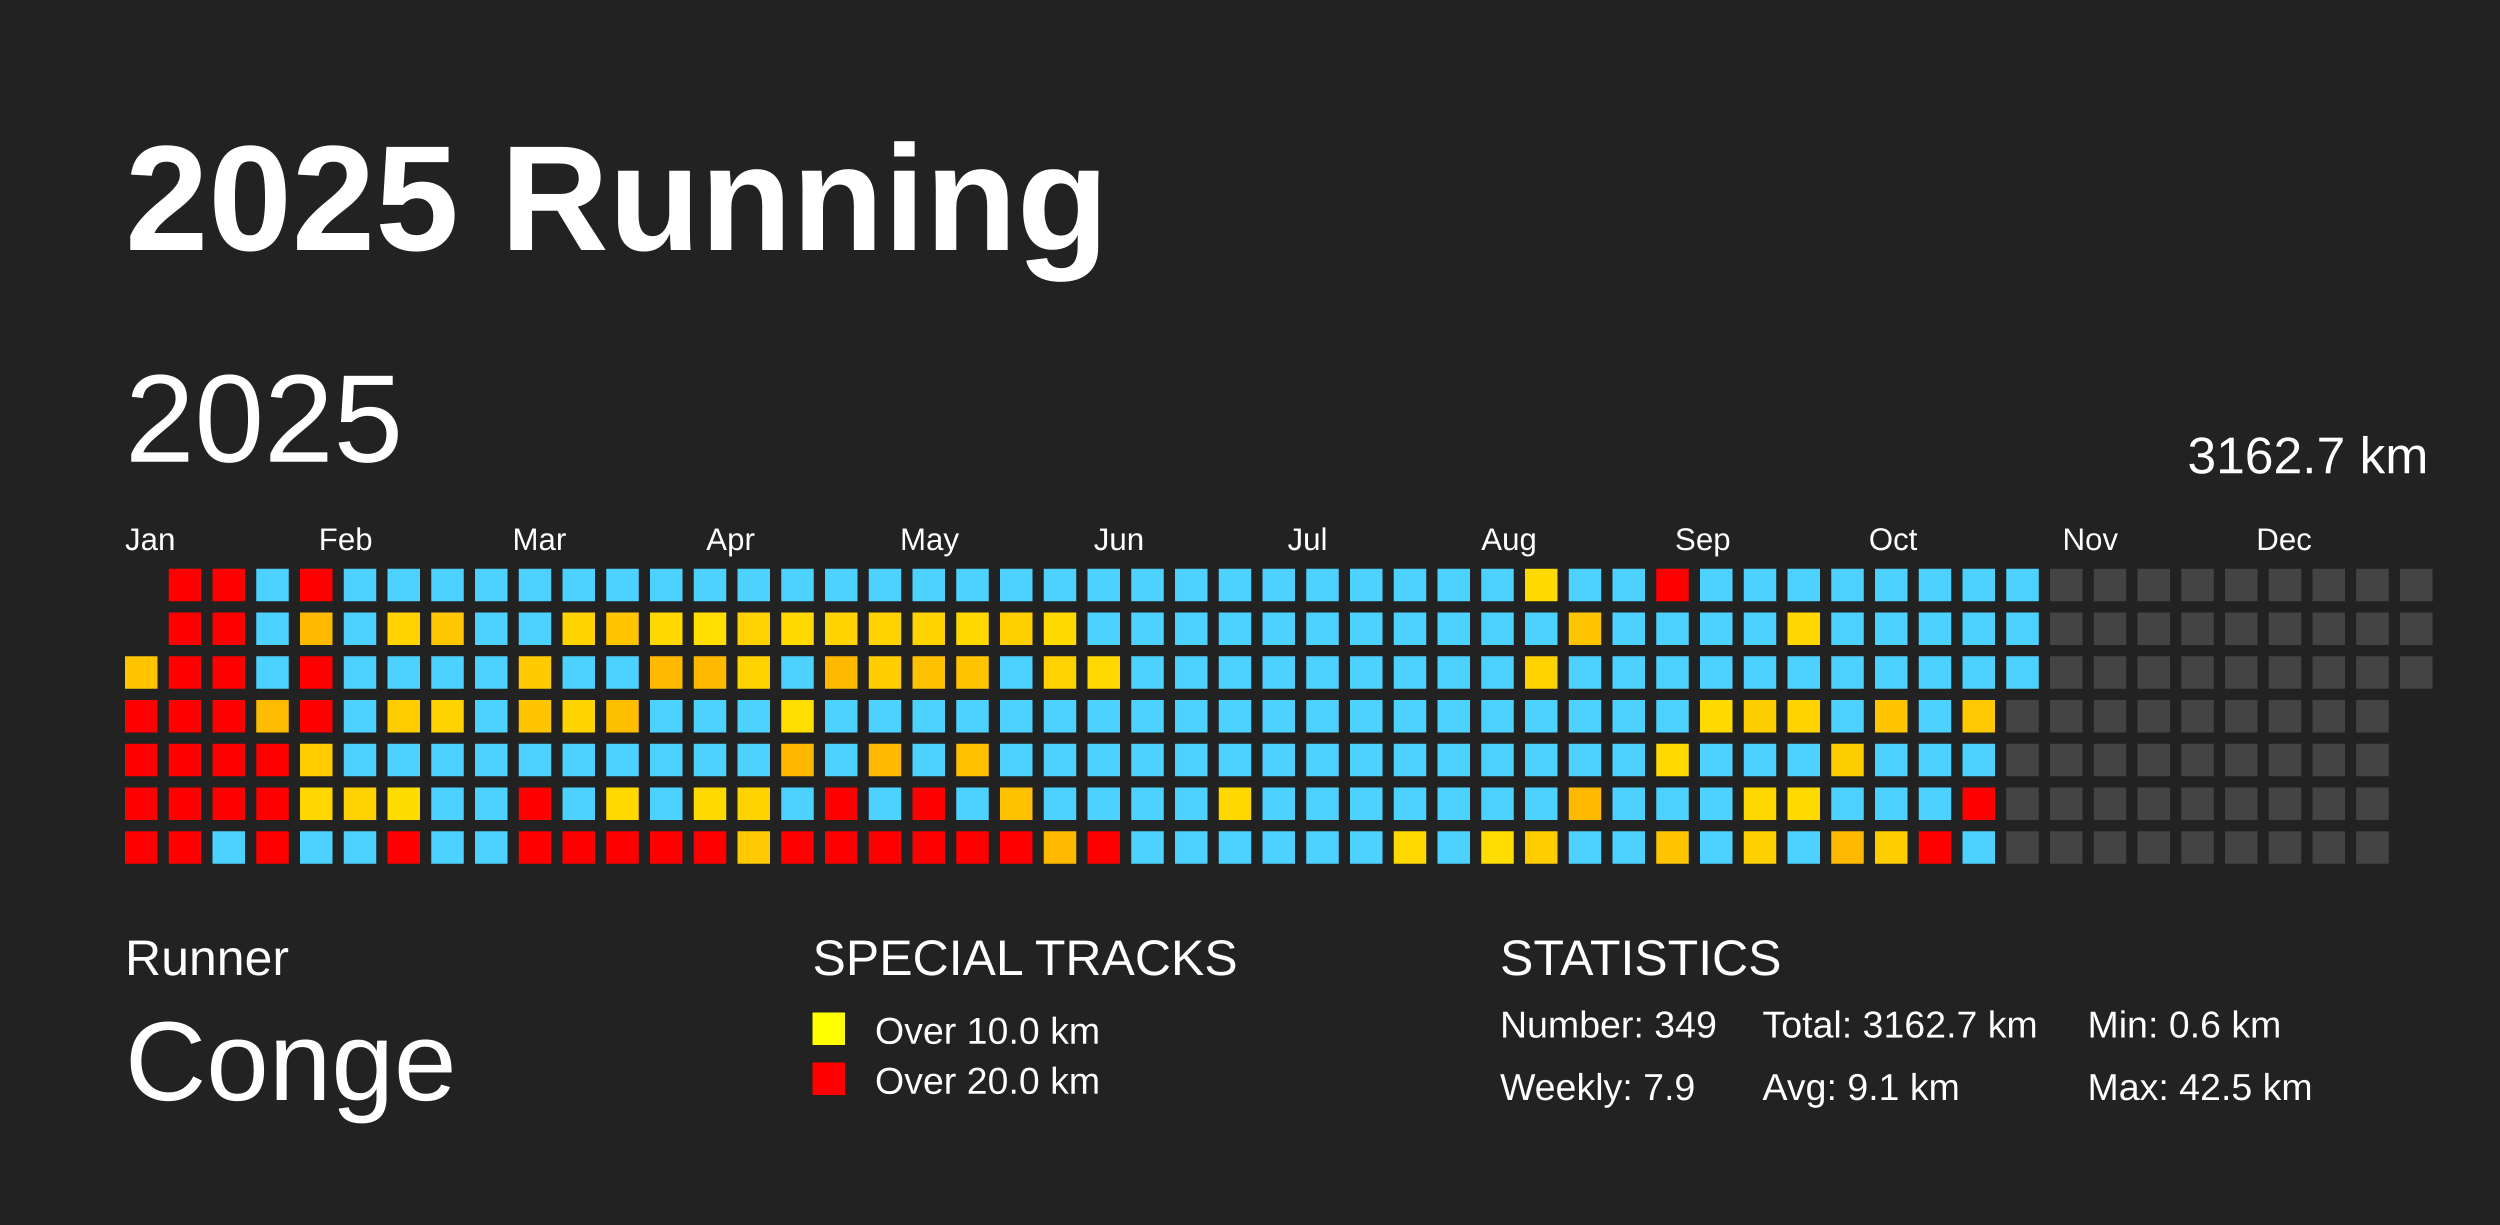
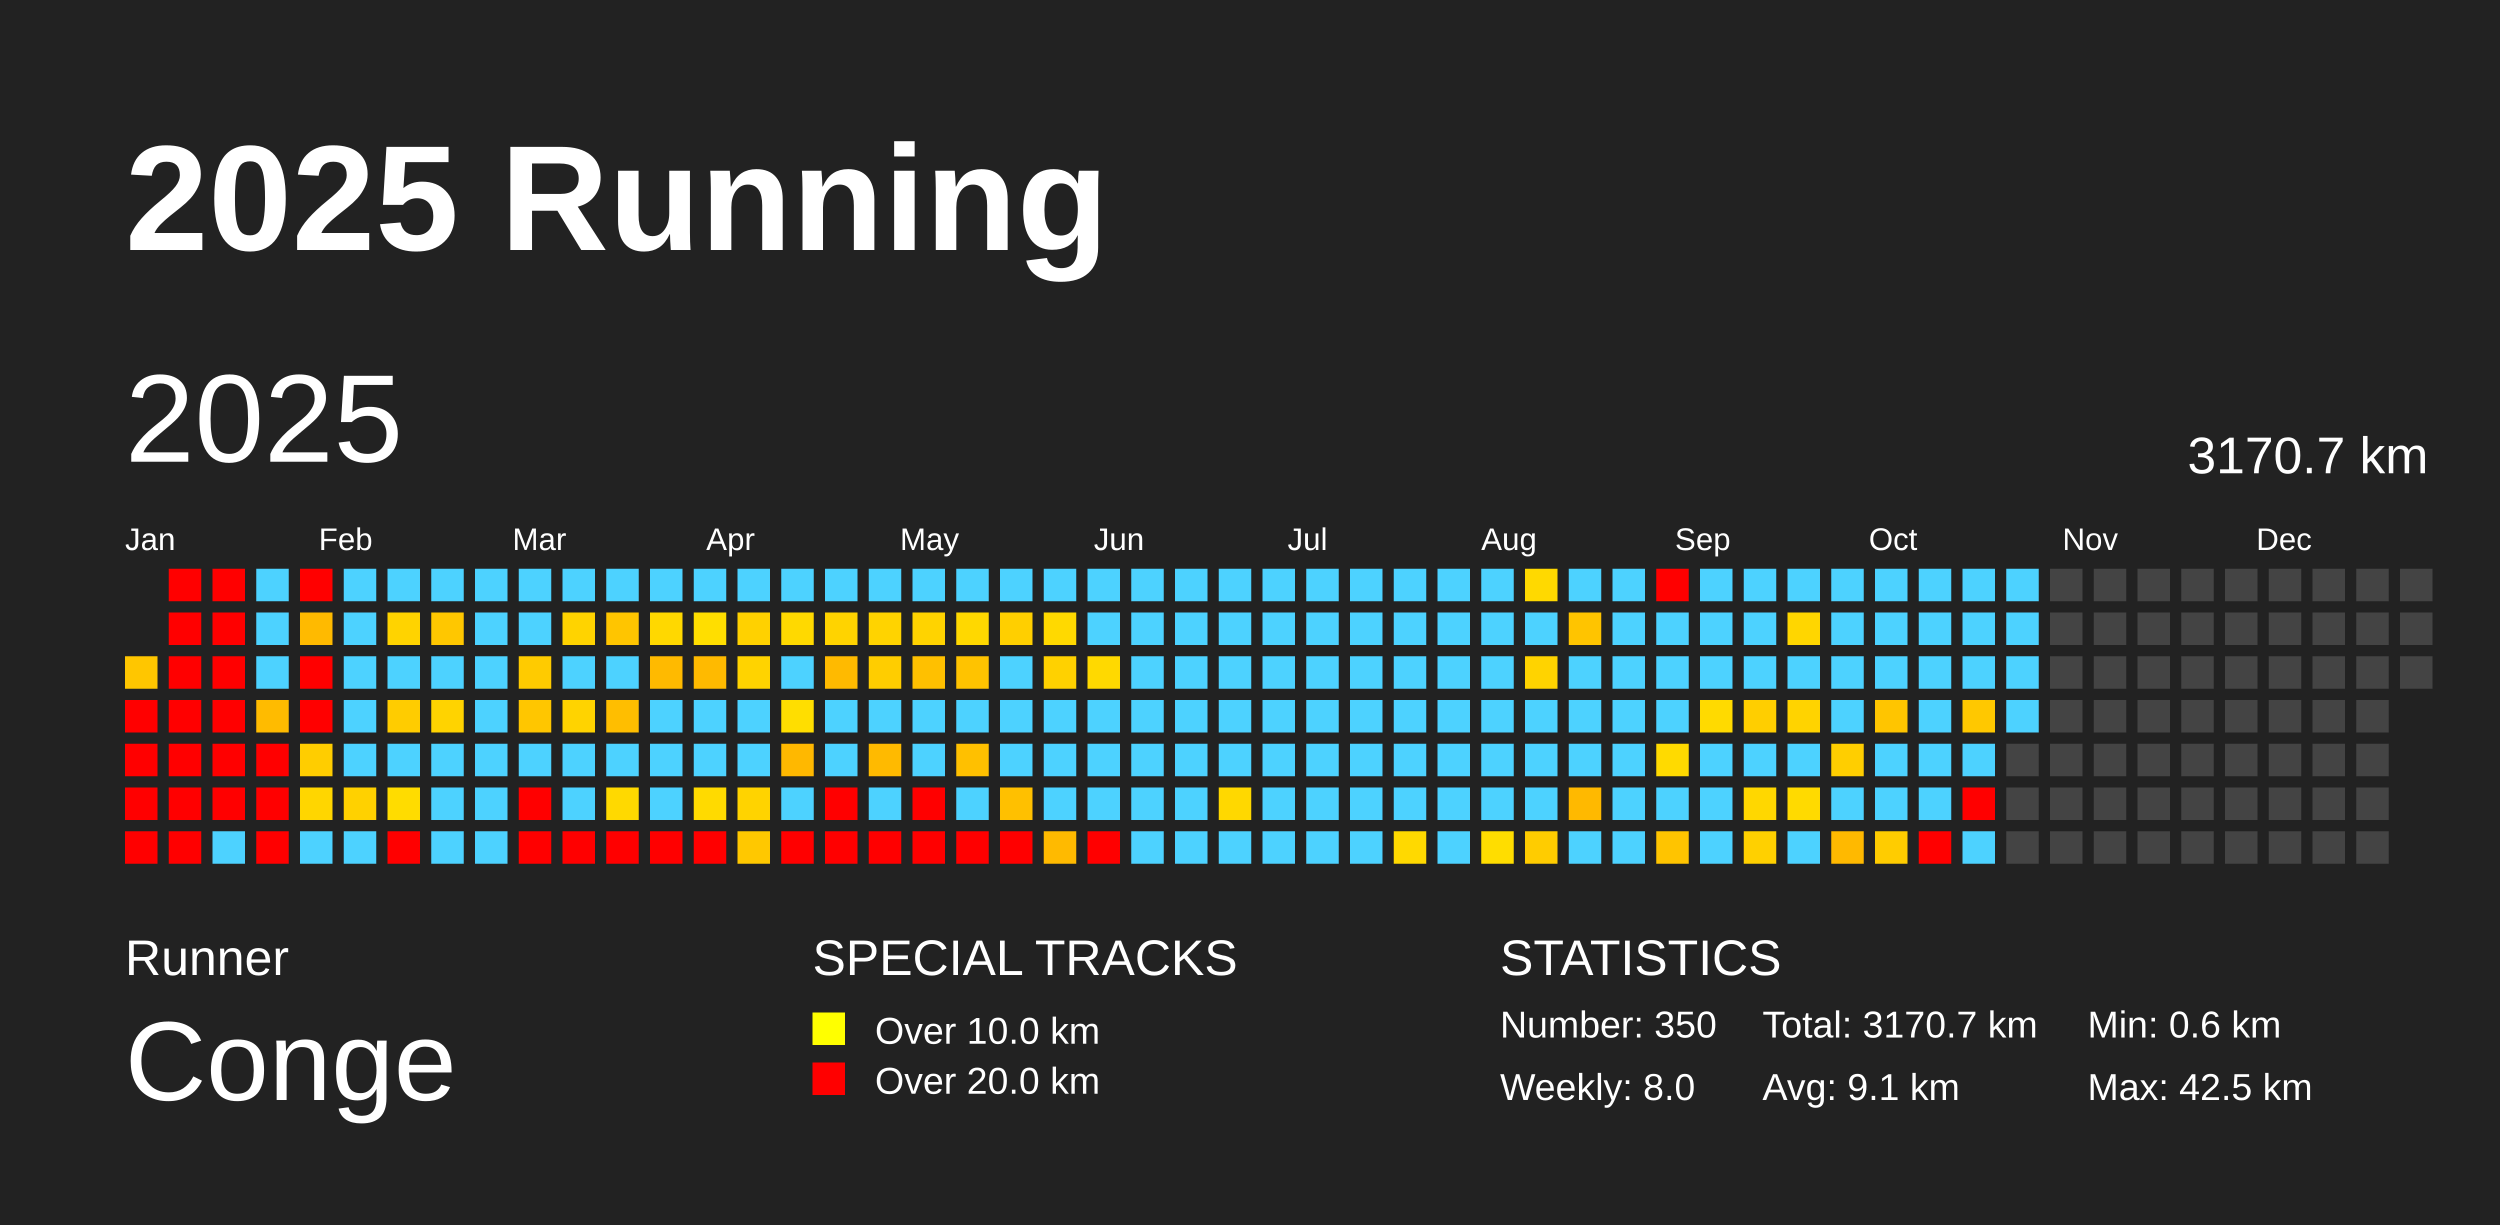
<svg xmlns="http://www.w3.org/2000/svg" baseProfile="full" height="98mm" version="1.1" viewBox="0,0,200,98" width="200mm">
  <defs />
  <rect fill="#222222" height="98" width="200" x="0" y="0" />
  <text fill="#FFFFFF" style="font-size:12px; font-family:Arial; font-weight:bold;" x="10" y="20">2025 Running</text>
  <text fill="#FFFFFF" style="font-size:4px; font-family:Arial" x="10" y="78">Runner</text>
  <text fill="#FFFFFF" style="font-size:9px; font-family:Arial" x="10" y="88">Conge</text>
  <text fill="#FFFFFF" style="font-size:4px; font-family:Arial" x="65" y="78">SPECIAL TRACKS</text>
  <rect fill="yellow" height="2.6" width="2.6" x="65" y="81" />
  <text fill="#FFFFFF" style="font-size:3px; font-family:Arial" x="70" y="83.5">Over 10.0 km</text>
  <rect fill="red" height="2.6" width="2.6" x="65" y="85" />
  <text fill="#FFFFFF" style="font-size:3px; font-family:Arial" x="70" y="87.5">Over 20.0 km</text>
  <text fill="#FFFFFF" style="font-size:4px; font-family:Arial" x="120" y="78">STATISTICS</text>
-   <text fill="#FFFFFF" style="font-size:3px; font-family:Arial" x="120" y="83">Number: 349</text>
-   <text fill="#FFFFFF" style="font-size:3px; font-family:Arial" x="120" y="88">Weekly: 7.9</text>
-   <text fill="#FFFFFF" style="font-size:3px; font-family:Arial" x="141" y="83">Total: 3162.7 km</text>
+   <text fill="#FFFFFF" style="font-size:3px; font-family:Arial" x="120" y="83">Number: 350</text>
+   <text fill="#FFFFFF" style="font-size:3px; font-family:Arial" x="120" y="88">Weekly: 8.0</text>
+   <text fill="#FFFFFF" style="font-size:3px; font-family:Arial" x="141" y="83">Total: 3170.7 km</text>
  <text fill="#FFFFFF" style="font-size:3px; font-family:Arial" x="141" y="88">Avg: 9.1 km</text>
  <text fill="#FFFFFF" style="font-size:3px; font-family:Arial" x="167" y="83">Min: 0.6 km</text>
  <text fill="#FFFFFF" style="font-size:3px; font-family:Arial" x="167" y="88">Max: 42.5 km</text>
  <text dominant-baseline="hanging" fill="#FFFFFF" style="font-size:10.0px; font-family:Arial;" x="10" y="30">2025</text>
-   <text dominant-baseline="hanging" fill="#FFFFFF" style="font-size:4.125px; font-family:Arial;" x="175" y="35">3162.7 km</text>
+   <text dominant-baseline="hanging" fill="#FFFFFF" style="font-size:4.125px; font-family:Arial;" x="175" y="35">3170.7 km</text>
  <text fill="#FFFFFF" style="font-size:2.5px; font-family:Arial" x="10.0" y="44">Jan</text>
  <text fill="#FFFFFF" style="font-size:2.5px; font-family:Arial" x="25.5" y="44">Feb</text>
  <text fill="#FFFFFF" style="font-size:2.5px; font-family:Arial" x="41.0" y="44">Mar</text>
  <text fill="#FFFFFF" style="font-size:2.5px; font-family:Arial" x="56.5" y="44">Apr</text>
  <text fill="#FFFFFF" style="font-size:2.5px; font-family:Arial" x="72.0" y="44">May</text>
  <text fill="#FFFFFF" style="font-size:2.5px; font-family:Arial" x="87.5" y="44">Jun</text>
  <text fill="#FFFFFF" style="font-size:2.5px; font-family:Arial" x="103.0" y="44">Jul</text>
  <text fill="#FFFFFF" style="font-size:2.5px; font-family:Arial" x="118.5" y="44">Aug</text>
  <text fill="#FFFFFF" style="font-size:2.5px; font-family:Arial" x="134.0" y="44">Sep</text>
  <text fill="#FFFFFF" style="font-size:2.5px; font-family:Arial" x="149.5" y="44">Oct</text>
  <text fill="#FFFFFF" style="font-size:2.5px; font-family:Arial" x="165.0" y="44">Nov</text>
  <text fill="#FFFFFF" style="font-size:2.5px; font-family:Arial" x="180.5" y="44">Dec</text>
  <rect fill="#ffc600" height="2.6" width="2.6" x="10.0" y="52.5" />
  <rect fill="red" height="2.6" width="2.6" x="10.0" y="56.0" />
  <rect fill="red" height="2.6" width="2.6" x="10.0" y="59.5" />
  <rect fill="red" height="2.6" width="2.6" x="10.0" y="63.0" />
  <rect fill="red" height="2.6" width="2.6" x="10.0" y="66.5" />
  <rect fill="red" height="2.6" width="2.6" x="13.5" y="45.5" />
  <rect fill="red" height="2.6" width="2.6" x="13.5" y="49.0" />
  <rect fill="red" height="2.6" width="2.6" x="13.5" y="52.5" />
  <rect fill="red" height="2.6" width="2.6" x="13.5" y="56.0" />
  <rect fill="red" height="2.6" width="2.6" x="13.5" y="59.5" />
  <rect fill="red" height="2.6" width="2.6" x="13.5" y="63.0" />
  <rect fill="red" height="2.6" width="2.6" x="13.5" y="66.5" />
  <rect fill="red" height="2.6" width="2.6" x="17.0" y="45.5" />
  <rect fill="red" height="2.6" width="2.6" x="17.0" y="49.0" />
  <rect fill="red" height="2.6" width="2.6" x="17.0" y="52.5" />
  <rect fill="red" height="2.6" width="2.6" x="17.0" y="56.0" />
  <rect fill="red" height="2.6" width="2.6" x="17.0" y="59.5" />
  <rect fill="red" height="2.6" width="2.6" x="17.0" y="63.0" />
  <rect fill="#4dd2ff" height="2.6" width="2.6" x="17.0" y="66.5" />
  <rect fill="#4dd2ff" height="2.6" width="2.6" x="20.5" y="45.5" />
  <rect fill="#4dd2ff" height="2.6" width="2.6" x="20.5" y="49.0" />
  <rect fill="#4dd2ff" height="2.6" width="2.6" x="20.5" y="52.5" />
  <rect fill="#ffbb00" height="2.6" width="2.6" x="20.5" y="56.0" />
  <rect fill="red" height="2.6" width="2.6" x="20.5" y="59.5" />
  <rect fill="red" height="2.6" width="2.6" x="20.5" y="63.0" />
  <rect fill="red" height="2.6" width="2.6" x="20.5" y="66.5" />
  <rect fill="red" height="2.6" width="2.6" x="24.0" y="45.5" />
  <rect fill="#ffba00" height="2.6" width="2.6" x="24.0" y="49.0" />
  <rect fill="red" height="2.6" width="2.6" x="24.0" y="52.5" />
  <rect fill="red" height="2.6" width="2.6" x="24.0" y="56.0" />
  <rect fill="#ffcd00" height="2.6" width="2.6" x="24.0" y="59.5" />
  <rect fill="#ffd600" height="2.6" width="2.6" x="24.0" y="63.0" />
  <rect fill="#4dd2ff" height="2.6" width="2.6" x="24.0" y="66.5" />
  <rect fill="#4dd2ff" height="2.6" width="2.6" x="27.5" y="45.5" />
  <rect fill="#4dd2ff" height="2.6" width="2.6" x="27.5" y="49.0" />
  <rect fill="#4dd2ff" height="2.6" width="2.6" x="27.5" y="52.5" />
  <rect fill="#4dd2ff" height="2.6" width="2.6" x="27.5" y="56.0" />
  <rect fill="#4dd2ff" height="2.6" width="2.6" x="27.5" y="59.5" />
  <rect fill="#ffd100" height="2.6" width="2.6" x="27.5" y="63.0" />
  <rect fill="#4dd2ff" height="2.6" width="2.6" x="27.5" y="66.5" />
  <rect fill="#4dd2ff" height="2.6" width="2.6" x="31.0" y="45.5" />
  <rect fill="#ffd300" height="2.6" width="2.6" x="31.0" y="49.0" />
  <rect fill="#4dd2ff" height="2.6" width="2.6" x="31.0" y="52.5" />
  <rect fill="#ffcc00" height="2.6" width="2.6" x="31.0" y="56.0" />
  <rect fill="#4dd2ff" height="2.6" width="2.6" x="31.0" y="59.5" />
  <rect fill="#ffdc00" height="2.6" width="2.6" x="31.0" y="63.0" />
  <rect fill="red" height="2.6" width="2.6" x="31.0" y="66.5" />
  <rect fill="#4dd2ff" height="2.6" width="2.6" x="34.5" y="45.5" />
  <rect fill="#ffc700" height="2.6" width="2.6" x="34.5" y="49.0" />
  <rect fill="#4dd2ff" height="2.6" width="2.6" x="34.5" y="52.5" />
  <rect fill="#ffd300" height="2.6" width="2.6" x="34.5" y="56.0" />
  <rect fill="#4dd2ff" height="2.6" width="2.6" x="34.5" y="59.5" />
  <rect fill="#4dd2ff" height="2.6" width="2.6" x="34.5" y="63.0" />
  <rect fill="#4dd2ff" height="2.6" width="2.6" x="34.5" y="66.5" />
  <rect fill="#4dd2ff" height="2.6" width="2.6" x="38.0" y="45.5" />
  <rect fill="#4dd2ff" height="2.6" width="2.6" x="38.0" y="49.0" />
  <rect fill="#4dd2ff" height="2.6" width="2.6" x="38.0" y="52.5" />
  <rect fill="#4dd2ff" height="2.6" width="2.6" x="38.0" y="56.0" />
  <rect fill="#4dd2ff" height="2.6" width="2.6" x="38.0" y="59.5" />
  <rect fill="#4dd2ff" height="2.6" width="2.6" x="38.0" y="63.0" />
  <rect fill="#4dd2ff" height="2.6" width="2.6" x="38.0" y="66.5" />
  <rect fill="#4dd2ff" height="2.6" width="2.6" x="41.5" y="45.5" />
  <rect fill="#4dd2ff" height="2.6" width="2.6" x="41.5" y="49.0" />
  <rect fill="#ffcb00" height="2.6" width="2.6" x="41.5" y="52.5" />
  <rect fill="#ffc600" height="2.6" width="2.6" x="41.5" y="56.0" />
  <rect fill="#4dd2ff" height="2.6" width="2.6" x="41.5" y="59.5" />
  <rect fill="red" height="2.6" width="2.6" x="41.5" y="63.0" />
  <rect fill="red" height="2.6" width="2.6" x="41.5" y="66.5" />
  <rect fill="#4dd2ff" height="2.6" width="2.6" x="45.0" y="45.5" />
  <rect fill="#ffd300" height="2.6" width="2.6" x="45.0" y="49.0" />
  <rect fill="#4dd2ff" height="2.6" width="2.6" x="45.0" y="52.5" />
  <rect fill="#ffd300" height="2.6" width="2.6" x="45.0" y="56.0" />
  <rect fill="#4dd2ff" height="2.6" width="2.6" x="45.0" y="59.5" />
  <rect fill="#4dd2ff" height="2.6" width="2.6" x="45.0" y="63.0" />
  <rect fill="red" height="2.6" width="2.6" x="45.0" y="66.5" />
  <rect fill="#4dd2ff" height="2.6" width="2.6" x="48.5" y="45.5" />
  <rect fill="#ffc500" height="2.6" width="2.6" x="48.5" y="49.0" />
  <rect fill="#4dd2ff" height="2.6" width="2.6" x="48.5" y="52.5" />
  <rect fill="#ffbe00" height="2.6" width="2.6" x="48.5" y="56.0" />
  <rect fill="#4dd2ff" height="2.6" width="2.6" x="48.5" y="59.5" />
  <rect fill="#ffd900" height="2.6" width="2.6" x="48.5" y="63.0" />
  <rect fill="red" height="2.6" width="2.6" x="48.5" y="66.5" />
  <rect fill="#4dd2ff" height="2.6" width="2.6" x="52.0" y="45.5" />
  <rect fill="#ffd800" height="2.6" width="2.6" x="52.0" y="49.0" />
  <rect fill="#ffba00" height="2.6" width="2.6" x="52.0" y="52.5" />
  <rect fill="#4dd2ff" height="2.6" width="2.6" x="52.0" y="56.0" />
  <rect fill="#4dd2ff" height="2.6" width="2.6" x="52.0" y="59.5" />
  <rect fill="#4dd2ff" height="2.6" width="2.6" x="52.0" y="63.0" />
  <rect fill="red" height="2.6" width="2.6" x="52.0" y="66.5" />
  <rect fill="#4dd2ff" height="2.6" width="2.6" x="55.5" y="45.5" />
  <rect fill="#ffde00" height="2.6" width="2.6" x="55.5" y="49.0" />
  <rect fill="#ffba00" height="2.6" width="2.6" x="55.5" y="52.5" />
  <rect fill="#4dd2ff" height="2.6" width="2.6" x="55.5" y="56.0" />
  <rect fill="#4dd2ff" height="2.6" width="2.6" x="55.5" y="59.5" />
  <rect fill="#ffda00" height="2.6" width="2.6" x="55.5" y="63.0" />
  <rect fill="red" height="2.6" width="2.6" x="55.5" y="66.5" />
  <rect fill="#4dd2ff" height="2.6" width="2.6" x="59.0" y="45.5" />
  <rect fill="#ffd100" height="2.6" width="2.6" x="59.0" y="49.0" />
  <rect fill="#ffd300" height="2.6" width="2.6" x="59.0" y="52.5" />
  <rect fill="#4dd2ff" height="2.6" width="2.6" x="59.0" y="56.0" />
  <rect fill="#4dd2ff" height="2.6" width="2.6" x="59.0" y="59.5" />
  <rect fill="#ffd300" height="2.6" width="2.6" x="59.0" y="63.0" />
  <rect fill="#ffc800" height="2.6" width="2.6" x="59.0" y="66.5" />
  <rect fill="#4dd2ff" height="2.6" width="2.6" x="62.5" y="45.5" />
  <rect fill="#ffd900" height="2.6" width="2.6" x="62.5" y="49.0" />
  <rect fill="#4dd2ff" height="2.6" width="2.6" x="62.5" y="52.5" />
  <rect fill="#ffde00" height="2.6" width="2.6" x="62.5" y="56.0" />
  <rect fill="#ffb800" height="2.6" width="2.6" x="62.5" y="59.5" />
  <rect fill="#4dd2ff" height="2.6" width="2.6" x="62.5" y="63.0" />
  <rect fill="red" height="2.6" width="2.6" x="62.5" y="66.5" />
  <rect fill="#4dd2ff" height="2.6" width="2.6" x="66.0" y="45.5" />
  <rect fill="#ffd300" height="2.6" width="2.6" x="66.0" y="49.0" />
  <rect fill="#ffba00" height="2.6" width="2.6" x="66.0" y="52.5" />
  <rect fill="#4dd2ff" height="2.6" width="2.6" x="66.0" y="56.0" />
  <rect fill="#4dd2ff" height="2.6" width="2.6" x="66.0" y="59.5" />
  <rect fill="red" height="2.6" width="2.6" x="66.0" y="63.0" />
  <rect fill="red" height="2.6" width="2.6" x="66.0" y="66.5" />
  <rect fill="#4dd2ff" height="2.6" width="2.6" x="69.5" y="45.5" />
  <rect fill="#ffd300" height="2.6" width="2.6" x="69.5" y="49.0" />
  <rect fill="#ffcd00" height="2.6" width="2.6" x="69.5" y="52.5" />
  <rect fill="#4dd2ff" height="2.6" width="2.6" x="69.5" y="56.0" />
  <rect fill="#ffba00" height="2.6" width="2.6" x="69.5" y="59.5" />
  <rect fill="#4dd2ff" height="2.6" width="2.6" x="69.5" y="63.0" />
  <rect fill="red" height="2.6" width="2.6" x="69.5" y="66.5" />
  <rect fill="#4dd2ff" height="2.6" width="2.6" x="73.0" y="45.5" />
  <rect fill="#ffd300" height="2.6" width="2.6" x="73.0" y="49.0" />
  <rect fill="#ffc000" height="2.6" width="2.6" x="73.0" y="52.5" />
  <rect fill="#4dd2ff" height="2.6" width="2.6" x="73.0" y="56.0" />
  <rect fill="#4dd2ff" height="2.6" width="2.6" x="73.0" y="59.5" />
  <rect fill="red" height="2.6" width="2.6" x="73.0" y="63.0" />
  <rect fill="red" height="2.6" width="2.6" x="73.0" y="66.5" />
  <rect fill="#4dd2ff" height="2.6" width="2.6" x="76.5" y="45.5" />
  <rect fill="#ffd800" height="2.6" width="2.6" x="76.5" y="49.0" />
  <rect fill="#ffc300" height="2.6" width="2.6" x="76.5" y="52.5" />
  <rect fill="#4dd2ff" height="2.6" width="2.6" x="76.5" y="56.0" />
  <rect fill="#ffc000" height="2.6" width="2.6" x="76.5" y="59.5" />
  <rect fill="#4dd2ff" height="2.6" width="2.6" x="76.5" y="63.0" />
  <rect fill="red" height="2.6" width="2.6" x="76.5" y="66.5" />
  <rect fill="#4dd2ff" height="2.6" width="2.6" x="80.0" y="45.5" />
  <rect fill="#ffcf00" height="2.6" width="2.6" x="80.0" y="49.0" />
  <rect fill="#4dd2ff" height="2.6" width="2.6" x="80.0" y="52.5" />
  <rect fill="#4dd2ff" height="2.6" width="2.6" x="80.0" y="56.0" />
  <rect fill="#4dd2ff" height="2.6" width="2.6" x="80.0" y="59.5" />
  <rect fill="#ffc000" height="2.6" width="2.6" x="80.0" y="63.0" />
  <rect fill="red" height="2.6" width="2.6" x="80.0" y="66.5" />
  <rect fill="#4dd2ff" height="2.6" width="2.6" x="83.5" y="45.5" />
  <rect fill="#ffd900" height="2.6" width="2.6" x="83.5" y="49.0" />
  <rect fill="#ffd100" height="2.6" width="2.6" x="83.5" y="52.5" />
  <rect fill="#4dd2ff" height="2.6" width="2.6" x="83.5" y="56.0" />
  <rect fill="#4dd2ff" height="2.6" width="2.6" x="83.5" y="59.5" />
  <rect fill="#4dd2ff" height="2.6" width="2.6" x="83.5" y="63.0" />
  <rect fill="#ffba00" height="2.6" width="2.6" x="83.5" y="66.5" />
  <rect fill="#4dd2ff" height="2.6" width="2.6" x="87.0" y="45.5" />
  <rect fill="#4dd2ff" height="2.6" width="2.6" x="87.0" y="49.0" />
  <rect fill="#ffd900" height="2.6" width="2.6" x="87.0" y="52.5" />
  <rect fill="#4dd2ff" height="2.6" width="2.6" x="87.0" y="56.0" />
  <rect fill="#4dd2ff" height="2.6" width="2.6" x="87.0" y="59.5" />
  <rect fill="#4dd2ff" height="2.6" width="2.6" x="87.0" y="63.0" />
  <rect fill="red" height="2.6" width="2.6" x="87.0" y="66.5" />
  <rect fill="#4dd2ff" height="2.6" width="2.6" x="90.5" y="45.5" />
  <rect fill="#4dd2ff" height="2.6" width="2.6" x="90.5" y="49.0" />
  <rect fill="#4dd2ff" height="2.6" width="2.6" x="90.5" y="52.5" />
  <rect fill="#4dd2ff" height="2.6" width="2.6" x="90.5" y="56.0" />
  <rect fill="#4dd2ff" height="2.6" width="2.6" x="90.5" y="59.5" />
  <rect fill="#4dd2ff" height="2.6" width="2.6" x="90.5" y="63.0" />
  <rect fill="#4dd2ff" height="2.6" width="2.6" x="90.5" y="66.5" />
  <rect fill="#4dd2ff" height="2.6" width="2.6" x="94.0" y="45.5" />
  <rect fill="#4dd2ff" height="2.6" width="2.6" x="94.0" y="49.0" />
  <rect fill="#4dd2ff" height="2.6" width="2.6" x="94.0" y="52.5" />
  <rect fill="#4dd2ff" height="2.6" width="2.6" x="94.0" y="56.0" />
  <rect fill="#4dd2ff" height="2.6" width="2.6" x="94.0" y="59.5" />
  <rect fill="#4dd2ff" height="2.6" width="2.6" x="94.0" y="63.0" />
  <rect fill="#4dd2ff" height="2.6" width="2.6" x="94.0" y="66.5" />
  <rect fill="#4dd2ff" height="2.6" width="2.6" x="97.5" y="45.5" />
  <rect fill="#4dd2ff" height="2.6" width="2.6" x="97.5" y="49.0" />
  <rect fill="#4dd2ff" height="2.6" width="2.6" x="97.5" y="52.5" />
  <rect fill="#4dd2ff" height="2.6" width="2.6" x="97.5" y="56.0" />
  <rect fill="#4dd2ff" height="2.6" width="2.6" x="97.5" y="59.5" />
  <rect fill="#ffd800" height="2.6" width="2.6" x="97.5" y="63.0" />
  <rect fill="#4dd2ff" height="2.6" width="2.6" x="97.5" y="66.5" />
  <rect fill="#4dd2ff" height="2.6" width="2.6" x="101.0" y="45.5" />
  <rect fill="#4dd2ff" height="2.6" width="2.6" x="101.0" y="49.0" />
  <rect fill="#4dd2ff" height="2.6" width="2.6" x="101.0" y="52.5" />
  <rect fill="#4dd2ff" height="2.6" width="2.6" x="101.0" y="56.0" />
  <rect fill="#4dd2ff" height="2.6" width="2.6" x="101.0" y="59.5" />
  <rect fill="#4dd2ff" height="2.6" width="2.6" x="101.0" y="63.0" />
  <rect fill="#4dd2ff" height="2.6" width="2.6" x="101.0" y="66.5" />
  <rect fill="#4dd2ff" height="2.6" width="2.6" x="104.5" y="45.5" />
  <rect fill="#4dd2ff" height="2.6" width="2.6" x="104.5" y="49.0" />
  <rect fill="#4dd2ff" height="2.6" width="2.6" x="104.5" y="52.5" />
  <rect fill="#4dd2ff" height="2.6" width="2.6" x="104.5" y="56.0" />
  <rect fill="#4dd2ff" height="2.6" width="2.6" x="104.5" y="59.5" />
  <rect fill="#4dd2ff" height="2.6" width="2.6" x="104.5" y="63.0" />
  <rect fill="#4dd2ff" height="2.6" width="2.6" x="104.5" y="66.5" />
  <rect fill="#4dd2ff" height="2.6" width="2.6" x="108.0" y="45.5" />
  <rect fill="#4dd2ff" height="2.6" width="2.6" x="108.0" y="49.0" />
  <rect fill="#4dd2ff" height="2.6" width="2.6" x="108.0" y="52.5" />
  <rect fill="#4dd2ff" height="2.6" width="2.6" x="108.0" y="56.0" />
  <rect fill="#4dd2ff" height="2.6" width="2.6" x="108.0" y="59.5" />
  <rect fill="#4dd2ff" height="2.6" width="2.6" x="108.0" y="63.0" />
  <rect fill="#4dd2ff" height="2.6" width="2.6" x="108.0" y="66.5" />
  <rect fill="#4dd2ff" height="2.6" width="2.6" x="111.5" y="45.5" />
  <rect fill="#4dd2ff" height="2.6" width="2.6" x="111.5" y="49.0" />
  <rect fill="#4dd2ff" height="2.6" width="2.6" x="111.5" y="52.5" />
  <rect fill="#4dd2ff" height="2.6" width="2.6" x="111.5" y="56.0" />
  <rect fill="#4dd2ff" height="2.6" width="2.6" x="111.5" y="59.5" />
  <rect fill="#4dd2ff" height="2.6" width="2.6" x="111.5" y="63.0" />
  <rect fill="#ffd900" height="2.6" width="2.6" x="111.5" y="66.5" />
  <rect fill="#4dd2ff" height="2.6" width="2.6" x="115.0" y="45.5" />
  <rect fill="#4dd2ff" height="2.6" width="2.6" x="115.0" y="49.0" />
  <rect fill="#4dd2ff" height="2.6" width="2.6" x="115.0" y="52.5" />
  <rect fill="#4dd2ff" height="2.6" width="2.6" x="115.0" y="56.0" />
  <rect fill="#4dd2ff" height="2.6" width="2.6" x="115.0" y="59.5" />
  <rect fill="#4dd2ff" height="2.6" width="2.6" x="115.0" y="63.0" />
  <rect fill="#4dd2ff" height="2.6" width="2.6" x="115.0" y="66.5" />
  <rect fill="#4dd2ff" height="2.6" width="2.6" x="118.5" y="45.5" />
  <rect fill="#4dd2ff" height="2.6" width="2.6" x="118.5" y="49.0" />
  <rect fill="#4dd2ff" height="2.6" width="2.6" x="118.5" y="52.5" />
  <rect fill="#4dd2ff" height="2.6" width="2.6" x="118.5" y="56.0" />
  <rect fill="#4dd2ff" height="2.6" width="2.6" x="118.5" y="59.5" />
  <rect fill="#4dd2ff" height="2.6" width="2.6" x="118.5" y="63.0" />
  <rect fill="#ffdd00" height="2.6" width="2.6" x="118.5" y="66.5" />
  <rect fill="#ffd900" height="2.6" width="2.6" x="122.0" y="45.5" />
  <rect fill="#4dd2ff" height="2.6" width="2.6" x="122.0" y="49.0" />
  <rect fill="#ffd300" height="2.6" width="2.6" x="122.0" y="52.5" />
  <rect fill="#4dd2ff" height="2.6" width="2.6" x="122.0" y="56.0" />
  <rect fill="#4dd2ff" height="2.6" width="2.6" x="122.0" y="59.5" />
  <rect fill="#4dd2ff" height="2.6" width="2.6" x="122.0" y="63.0" />
  <rect fill="#ffcc00" height="2.6" width="2.6" x="122.0" y="66.5" />
  <rect fill="#4dd2ff" height="2.6" width="2.6" x="125.5" y="45.5" />
  <rect fill="#ffc400" height="2.6" width="2.6" x="125.5" y="49.0" />
  <rect fill="#4dd2ff" height="2.6" width="2.6" x="125.5" y="52.5" />
  <rect fill="#4dd2ff" height="2.6" width="2.6" x="125.5" y="56.0" />
  <rect fill="#4dd2ff" height="2.6" width="2.6" x="125.5" y="59.5" />
  <rect fill="#ffb900" height="2.6" width="2.6" x="125.5" y="63.0" />
  <rect fill="#4dd2ff" height="2.6" width="2.6" x="125.5" y="66.5" />
  <rect fill="#4dd2ff" height="2.6" width="2.6" x="129.0" y="45.5" />
  <rect fill="#4dd2ff" height="2.6" width="2.6" x="129.0" y="49.0" />
  <rect fill="#4dd2ff" height="2.6" width="2.6" x="129.0" y="52.5" />
  <rect fill="#4dd2ff" height="2.6" width="2.6" x="129.0" y="56.0" />
  <rect fill="#4dd2ff" height="2.6" width="2.6" x="129.0" y="59.5" />
  <rect fill="#4dd2ff" height="2.6" width="2.6" x="129.0" y="63.0" />
  <rect fill="#4dd2ff" height="2.6" width="2.6" x="129.0" y="66.5" />
  <rect fill="red" height="2.6" width="2.6" x="132.5" y="45.5" />
  <rect fill="#4dd2ff" height="2.6" width="2.6" x="132.5" y="49.0" />
  <rect fill="#4dd2ff" height="2.6" width="2.6" x="132.5" y="52.5" />
  <rect fill="#4dd2ff" height="2.6" width="2.6" x="132.5" y="56.0" />
  <rect fill="#ffda00" height="2.6" width="2.6" x="132.5" y="59.5" />
  <rect fill="#4dd2ff" height="2.6" width="2.6" x="132.5" y="63.0" />
  <rect fill="#ffc400" height="2.6" width="2.6" x="132.5" y="66.5" />
  <rect fill="#4dd2ff" height="2.6" width="2.6" x="136.0" y="45.5" />
  <rect fill="#4dd2ff" height="2.6" width="2.6" x="136.0" y="49.0" />
  <rect fill="#4dd2ff" height="2.6" width="2.6" x="136.0" y="52.5" />
  <rect fill="#ffda00" height="2.6" width="2.6" x="136.0" y="56.0" />
  <rect fill="#4dd2ff" height="2.6" width="2.6" x="136.0" y="59.5" />
  <rect fill="#4dd2ff" height="2.6" width="2.6" x="136.0" y="63.0" />
  <rect fill="#4dd2ff" height="2.6" width="2.6" x="136.0" y="66.5" />
  <rect fill="#4dd2ff" height="2.6" width="2.6" x="139.5" y="45.5" />
  <rect fill="#4dd2ff" height="2.6" width="2.6" x="139.5" y="49.0" />
  <rect fill="#4dd2ff" height="2.6" width="2.6" x="139.5" y="52.5" />
  <rect fill="#ffce00" height="2.6" width="2.6" x="139.5" y="56.0" />
  <rect fill="#4dd2ff" height="2.6" width="2.6" x="139.5" y="59.5" />
  <rect fill="#ffd700" height="2.6" width="2.6" x="139.5" y="63.0" />
  <rect fill="#ffd000" height="2.6" width="2.6" x="139.5" y="66.5" />
  <rect fill="#4dd2ff" height="2.6" width="2.6" x="143.0" y="45.5" />
  <rect fill="#ffd600" height="2.6" width="2.6" x="143.0" y="49.0" />
  <rect fill="#4dd2ff" height="2.6" width="2.6" x="143.0" y="52.5" />
  <rect fill="#ffd300" height="2.6" width="2.6" x="143.0" y="56.0" />
  <rect fill="#4dd2ff" height="2.6" width="2.6" x="143.0" y="59.5" />
  <rect fill="#ffda00" height="2.6" width="2.6" x="143.0" y="63.0" />
  <rect fill="#4dd2ff" height="2.6" width="2.6" x="143.0" y="66.5" />
  <rect fill="#4dd2ff" height="2.6" width="2.6" x="146.5" y="45.5" />
  <rect fill="#4dd2ff" height="2.6" width="2.6" x="146.5" y="49.0" />
  <rect fill="#4dd2ff" height="2.6" width="2.6" x="146.5" y="52.5" />
  <rect fill="#4dd2ff" height="2.6" width="2.6" x="146.5" y="56.0" />
  <rect fill="#ffce00" height="2.6" width="2.6" x="146.5" y="59.5" />
  <rect fill="#4dd2ff" height="2.6" width="2.6" x="146.5" y="63.0" />
  <rect fill="#ffb900" height="2.6" width="2.6" x="146.5" y="66.5" />
  <rect fill="#4dd2ff" height="2.6" width="2.6" x="150.0" y="45.5" />
  <rect fill="#4dd2ff" height="2.6" width="2.6" x="150.0" y="49.0" />
  <rect fill="#4dd2ff" height="2.6" width="2.6" x="150.0" y="52.5" />
  <rect fill="#ffc500" height="2.6" width="2.6" x="150.0" y="56.0" />
  <rect fill="#4dd2ff" height="2.6" width="2.6" x="150.0" y="59.5" />
  <rect fill="#4dd2ff" height="2.6" width="2.6" x="150.0" y="63.0" />
  <rect fill="#ffcc00" height="2.6" width="2.6" x="150.0" y="66.5" />
  <rect fill="#4dd2ff" height="2.6" width="2.6" x="153.5" y="45.5" />
  <rect fill="#4dd2ff" height="2.6" width="2.6" x="153.5" y="49.0" />
  <rect fill="#4dd2ff" height="2.6" width="2.6" x="153.5" y="52.5" />
  <rect fill="#4dd2ff" height="2.6" width="2.6" x="153.5" y="56.0" />
  <rect fill="#4dd2ff" height="2.6" width="2.6" x="153.5" y="59.5" />
  <rect fill="#4dd2ff" height="2.6" width="2.6" x="153.5" y="63.0" />
  <rect fill="red" height="2.6" width="2.6" x="153.5" y="66.5" />
  <rect fill="#4dd2ff" height="2.6" width="2.6" x="157.0" y="45.5" />
  <rect fill="#4dd2ff" height="2.6" width="2.6" x="157.0" y="49.0" />
  <rect fill="#4dd2ff" height="2.6" width="2.6" x="157.0" y="52.5" />
  <rect fill="#ffc800" height="2.6" width="2.6" x="157.0" y="56.0" />
  <rect fill="#4dd2ff" height="2.6" width="2.6" x="157.0" y="59.5" />
  <rect fill="red" height="2.6" width="2.6" x="157.0" y="63.0" />
  <rect fill="#4dd2ff" height="2.6" width="2.6" x="157.0" y="66.5" />
  <rect fill="#4dd2ff" height="2.6" width="2.6" x="160.5" y="45.5" />
  <rect fill="#4dd2ff" height="2.6" width="2.6" x="160.5" y="49.0" />
  <rect fill="#4dd2ff" height="2.6" width="2.6" x="160.5" y="52.5" />
-   <rect fill="#444444" height="2.6" width="2.6" x="160.5" y="56.0" />
+   <rect fill="#4dd2ff" height="2.6" width="2.6" x="160.5" y="56.0" />
  <rect fill="#444444" height="2.6" width="2.6" x="160.5" y="59.5" />
  <rect fill="#444444" height="2.6" width="2.6" x="160.5" y="63.0" />
  <rect fill="#444444" height="2.6" width="2.6" x="160.5" y="66.5" />
  <rect fill="#444444" height="2.6" width="2.6" x="164.0" y="45.5" />
  <rect fill="#444444" height="2.6" width="2.6" x="164.0" y="49.0" />
  <rect fill="#444444" height="2.6" width="2.6" x="164.0" y="52.5" />
  <rect fill="#444444" height="2.6" width="2.6" x="164.0" y="56.0" />
  <rect fill="#444444" height="2.6" width="2.6" x="164.0" y="59.5" />
  <rect fill="#444444" height="2.6" width="2.6" x="164.0" y="63.0" />
  <rect fill="#444444" height="2.6" width="2.6" x="164.0" y="66.5" />
  <rect fill="#444444" height="2.6" width="2.6" x="167.5" y="45.5" />
  <rect fill="#444444" height="2.6" width="2.6" x="167.5" y="49.0" />
  <rect fill="#444444" height="2.6" width="2.6" x="167.5" y="52.5" />
  <rect fill="#444444" height="2.6" width="2.6" x="167.5" y="56.0" />
  <rect fill="#444444" height="2.6" width="2.6" x="167.5" y="59.5" />
  <rect fill="#444444" height="2.6" width="2.6" x="167.5" y="63.0" />
  <rect fill="#444444" height="2.6" width="2.6" x="167.5" y="66.5" />
  <rect fill="#444444" height="2.6" width="2.6" x="171.0" y="45.5" />
  <rect fill="#444444" height="2.6" width="2.6" x="171.0" y="49.0" />
  <rect fill="#444444" height="2.6" width="2.6" x="171.0" y="52.5" />
  <rect fill="#444444" height="2.6" width="2.6" x="171.0" y="56.0" />
  <rect fill="#444444" height="2.6" width="2.6" x="171.0" y="59.5" />
  <rect fill="#444444" height="2.6" width="2.6" x="171.0" y="63.0" />
  <rect fill="#444444" height="2.6" width="2.6" x="171.0" y="66.5" />
  <rect fill="#444444" height="2.6" width="2.6" x="174.5" y="45.5" />
  <rect fill="#444444" height="2.6" width="2.6" x="174.5" y="49.0" />
  <rect fill="#444444" height="2.6" width="2.6" x="174.5" y="52.5" />
  <rect fill="#444444" height="2.6" width="2.6" x="174.5" y="56.0" />
  <rect fill="#444444" height="2.6" width="2.6" x="174.5" y="59.5" />
  <rect fill="#444444" height="2.6" width="2.6" x="174.5" y="63.0" />
  <rect fill="#444444" height="2.6" width="2.6" x="174.5" y="66.5" />
  <rect fill="#444444" height="2.6" width="2.6" x="178.0" y="45.5" />
  <rect fill="#444444" height="2.6" width="2.6" x="178.0" y="49.0" />
  <rect fill="#444444" height="2.6" width="2.6" x="178.0" y="52.5" />
  <rect fill="#444444" height="2.6" width="2.6" x="178.0" y="56.0" />
  <rect fill="#444444" height="2.6" width="2.6" x="178.0" y="59.5" />
  <rect fill="#444444" height="2.6" width="2.6" x="178.0" y="63.0" />
  <rect fill="#444444" height="2.6" width="2.6" x="178.0" y="66.5" />
  <rect fill="#444444" height="2.6" width="2.6" x="181.5" y="45.5" />
  <rect fill="#444444" height="2.6" width="2.6" x="181.5" y="49.0" />
  <rect fill="#444444" height="2.6" width="2.6" x="181.5" y="52.5" />
  <rect fill="#444444" height="2.6" width="2.6" x="181.5" y="56.0" />
  <rect fill="#444444" height="2.6" width="2.6" x="181.5" y="59.5" />
  <rect fill="#444444" height="2.6" width="2.6" x="181.5" y="63.0" />
  <rect fill="#444444" height="2.6" width="2.6" x="181.5" y="66.5" />
  <rect fill="#444444" height="2.6" width="2.6" x="185.0" y="45.5" />
  <rect fill="#444444" height="2.6" width="2.6" x="185.0" y="49.0" />
  <rect fill="#444444" height="2.6" width="2.6" x="185.0" y="52.5" />
  <rect fill="#444444" height="2.6" width="2.6" x="185.0" y="56.0" />
  <rect fill="#444444" height="2.6" width="2.6" x="185.0" y="59.5" />
  <rect fill="#444444" height="2.6" width="2.6" x="185.0" y="63.0" />
  <rect fill="#444444" height="2.6" width="2.6" x="185.0" y="66.5" />
  <rect fill="#444444" height="2.6" width="2.6" x="188.5" y="45.5" />
  <rect fill="#444444" height="2.6" width="2.6" x="188.5" y="49.0" />
  <rect fill="#444444" height="2.6" width="2.6" x="188.5" y="52.5" />
  <rect fill="#444444" height="2.6" width="2.6" x="188.5" y="56.0" />
  <rect fill="#444444" height="2.6" width="2.6" x="188.5" y="59.5" />
  <rect fill="#444444" height="2.6" width="2.6" x="188.5" y="63.0" />
  <rect fill="#444444" height="2.6" width="2.6" x="188.5" y="66.5" />
  <rect fill="#444444" height="2.6" width="2.6" x="192.0" y="45.5" />
  <rect fill="#444444" height="2.6" width="2.6" x="192.0" y="49.0" />
  <rect fill="#444444" height="2.6" width="2.6" x="192.0" y="52.5" />
</svg>
